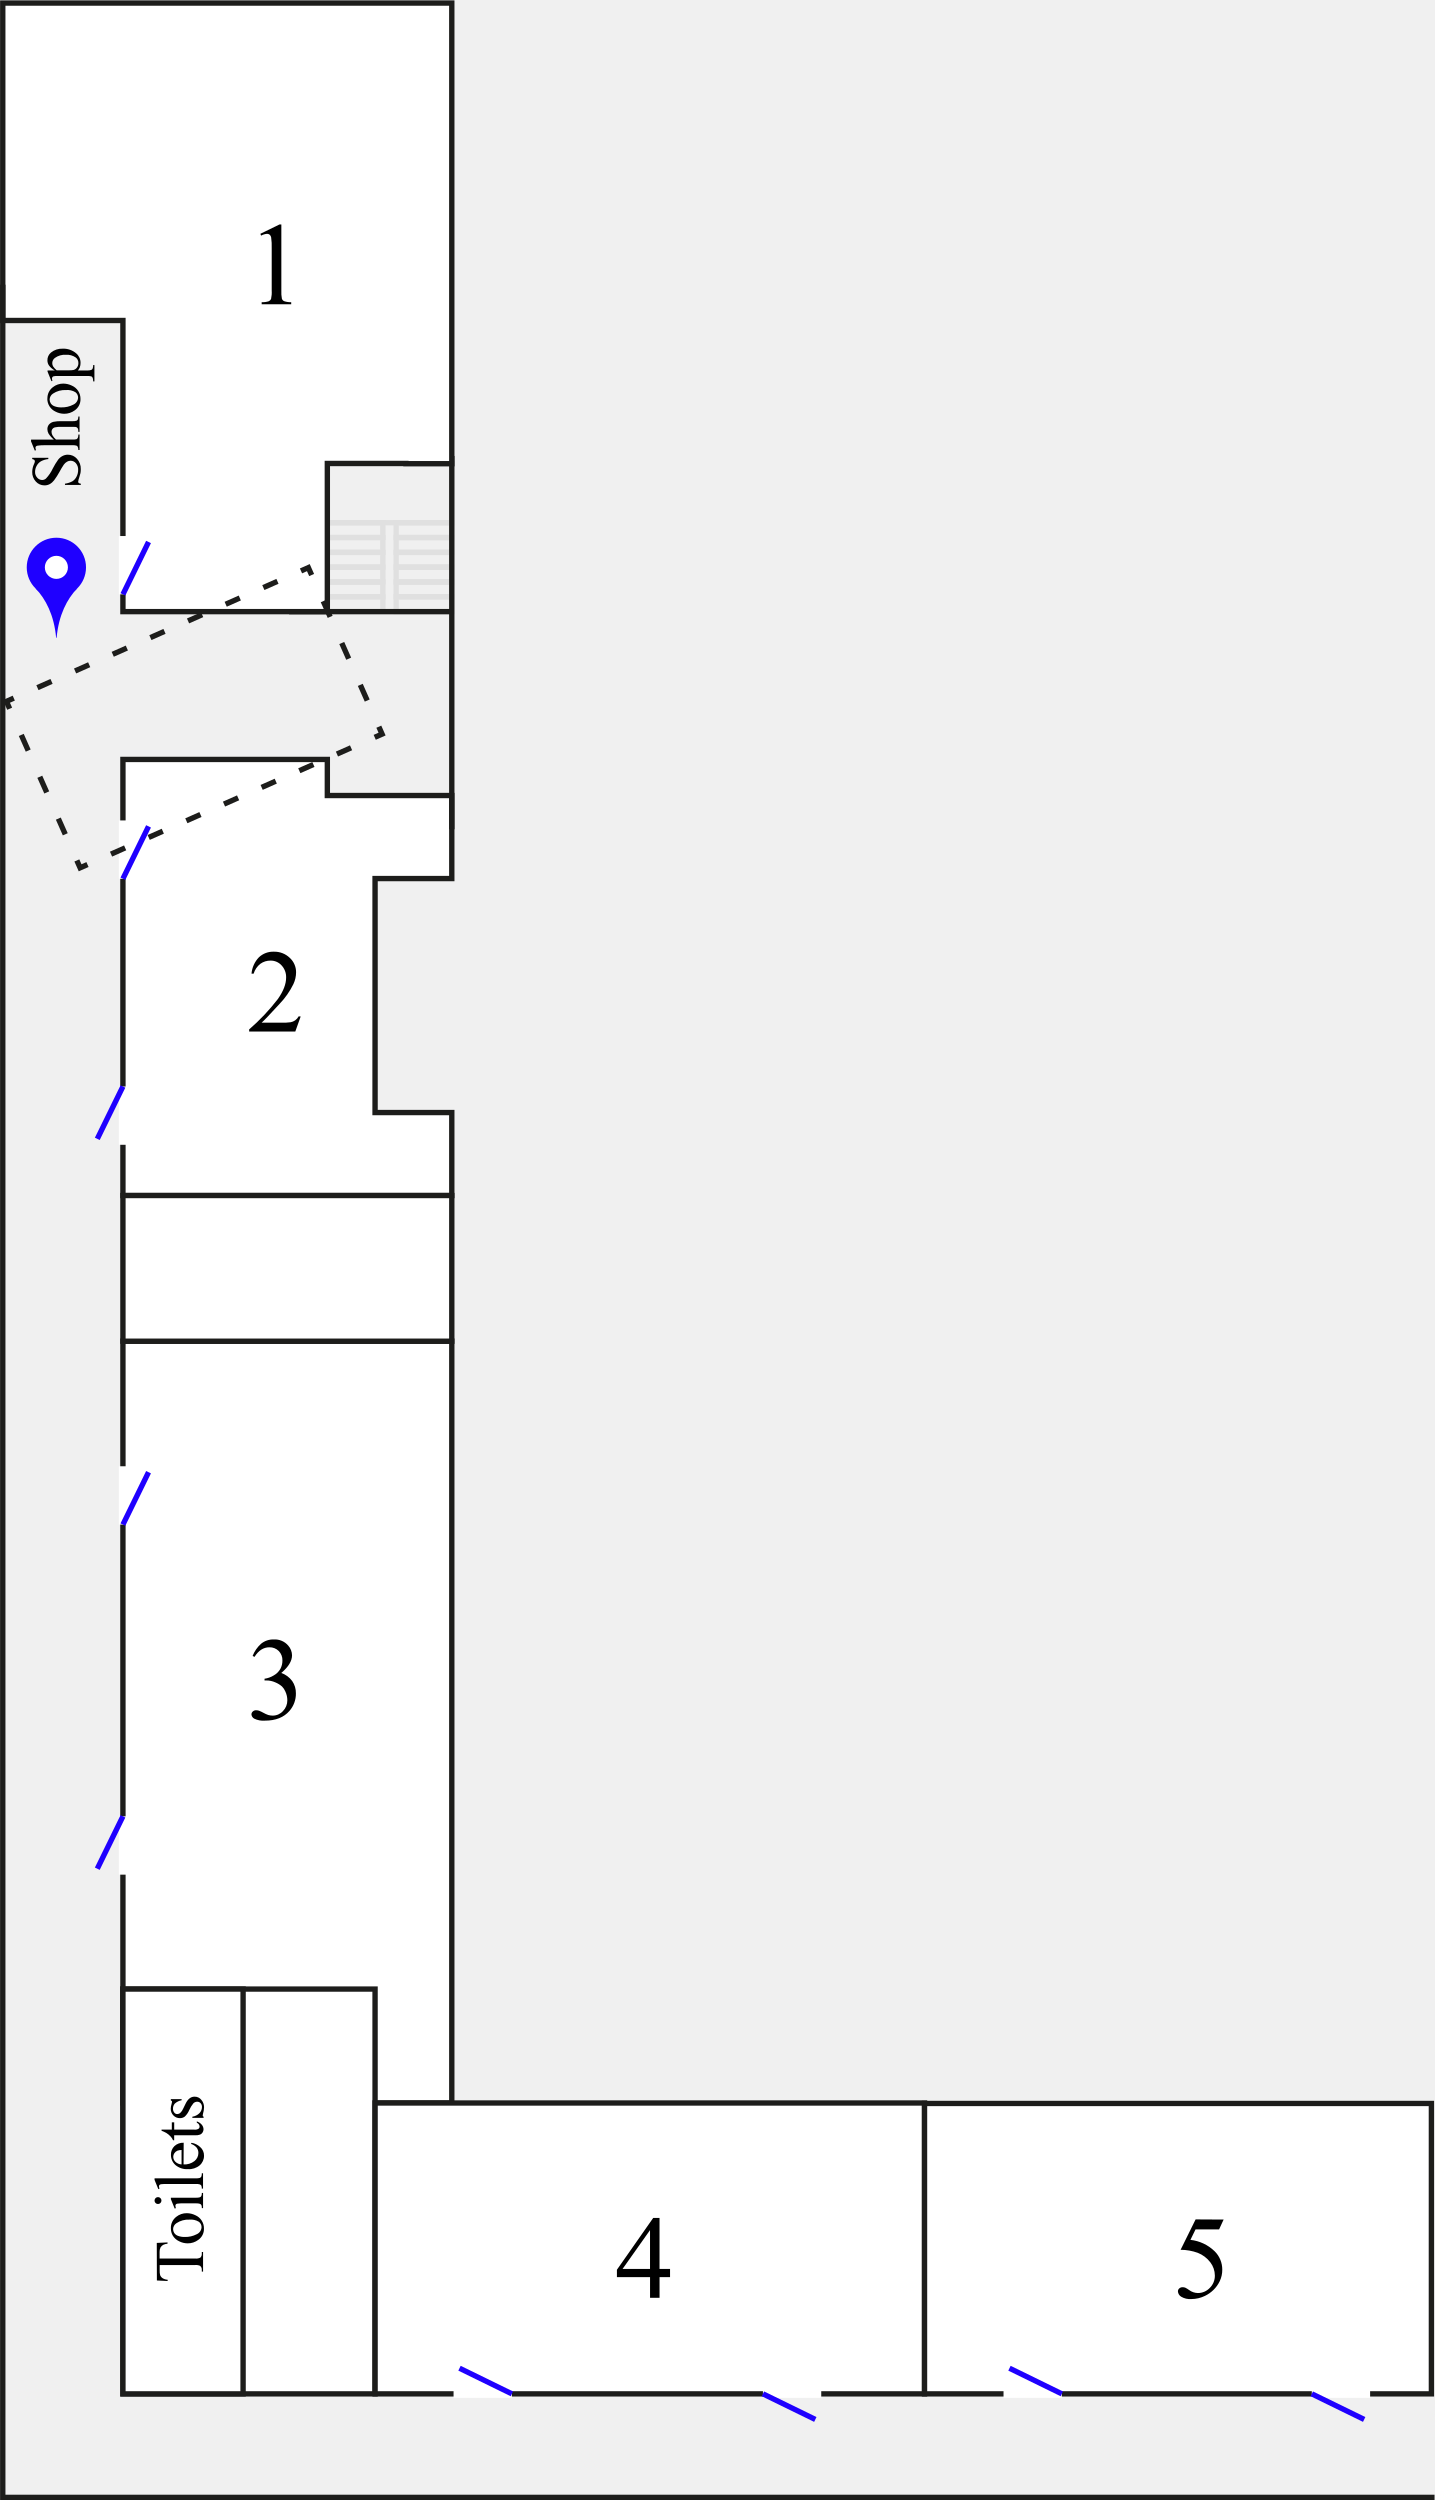
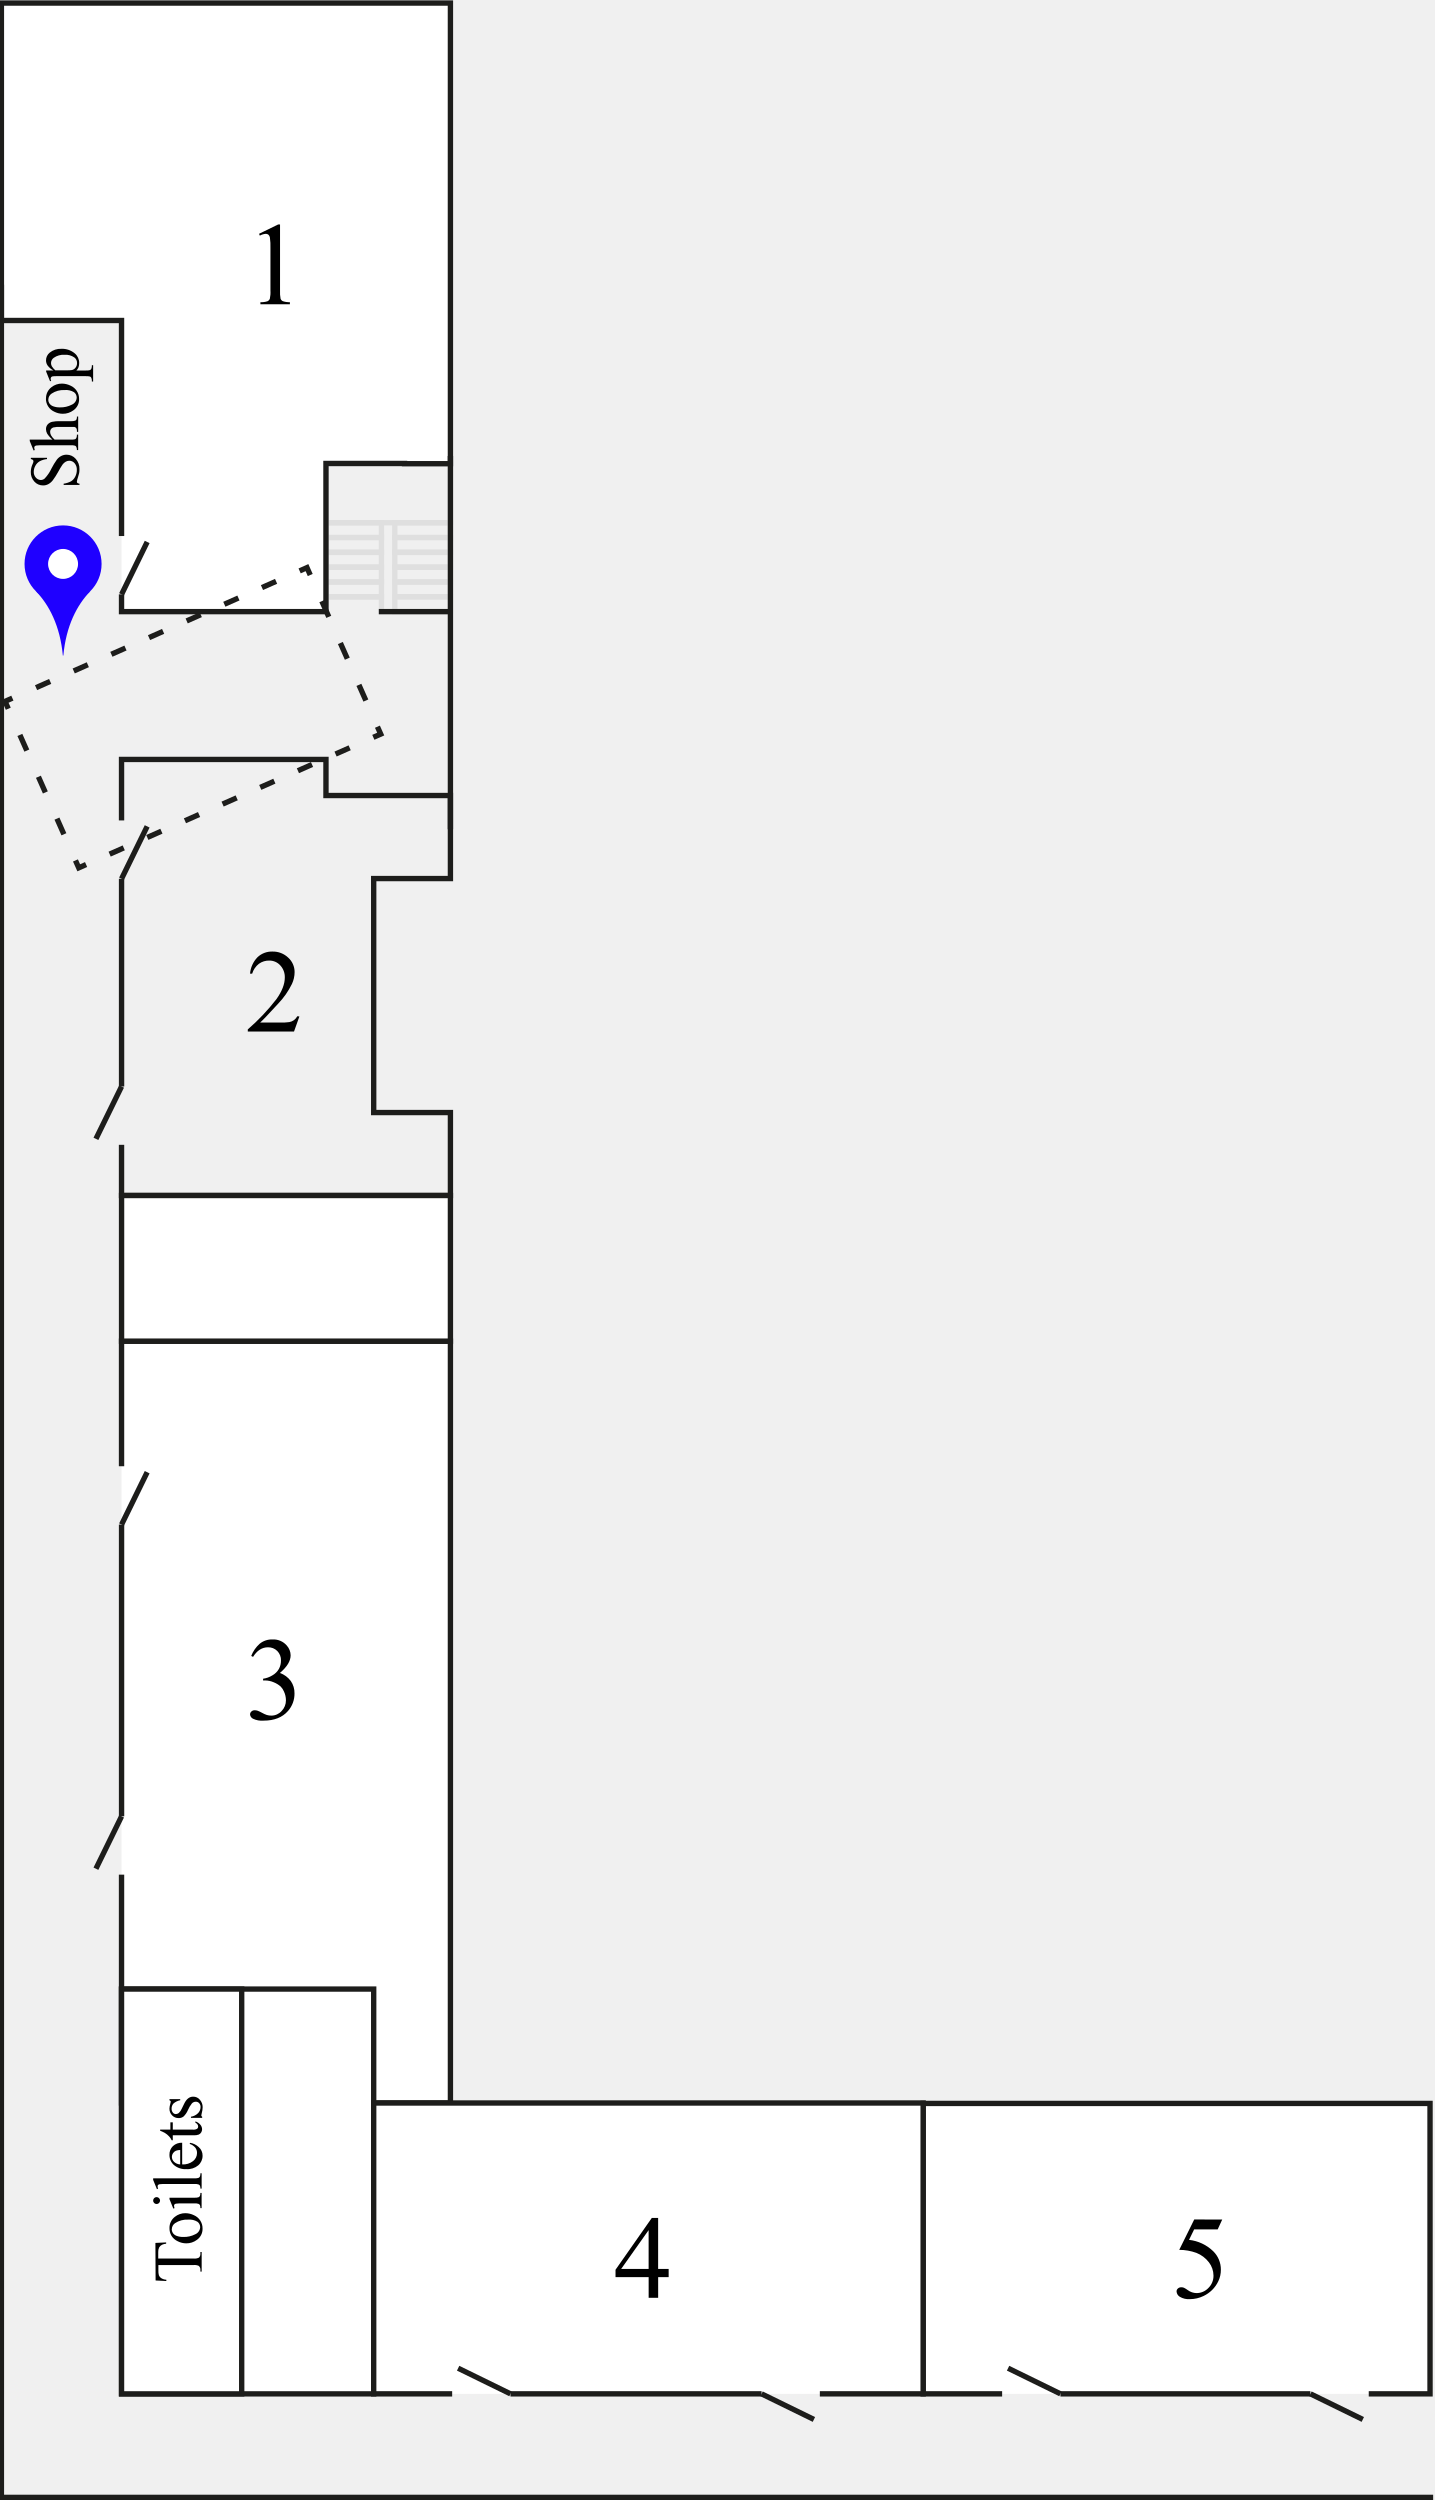
<svg xmlns="http://www.w3.org/2000/svg" id="Layer_3" data-name="Layer 3" viewBox="0 0 534.36 931.24">
  <defs>
-     <style>.cls-1,.cls-3,.cls-4,.cls-5,.cls-6,.cls-7{fill:none;}.cls-1{stroke:#e0e0e0;}.cls-1,.cls-2,.cls-3,.cls-4,.cls-5,.cls-6,.cls-7{stroke-miterlimit:10;}.cls-1,.cls-2,.cls-3,.cls-5,.cls-6,.cls-7{stroke-width:2px;}.cls-2,.cls-9{fill:#fff;}.cls-2,.cls-3,.cls-6,.cls-7{stroke:#1d1d1b;}.cls-4{stroke:#fff;stroke-width:3px;}.cls-5{stroke:#1f00ff;}.cls-6{stroke-dasharray:5.75 9.59;}.cls-7{stroke-dasharray:6.39 10.66;}.cls-8{fill:#1f00ff;}</style>
+     <style>.cls-1,.cls-8{fill:#fff;}.cls-1,.cls-3,.cls-4,.cls-5,.cls-6{stroke:#1d1d1b;}.cls-1,.cls-2,.cls-3,.cls-4,.cls-5,.cls-6{stroke-miterlimit:10;stroke-width:2px;}.cls-2,.cls-3,.cls-5,.cls-6{fill:none;}.cls-2{stroke:#dfdfdf;}.cls-4{fill:#dfdfdf;}.cls-5{stroke-dasharray:5.75 9.59;}.cls-6{stroke-dasharray:6.39 10.66;}.cls-7{fill:#1f00ff;}</style>
  </defs>
-   <rect class="cls-1" x="155.17" y="214.71" width="5.52" height="20.72" transform="translate(-67.14 383) rotate(-90)" />
-   <polyline class="cls-1" points="142.61 227.83 142.61 222.31 121.89 222.31 121.89 227.83" />
-   <rect class="cls-2" x="-34.85" y="580.22" width="283.78" height="122.5" transform="translate(-534.43 748.51) rotate(-90)" />
-   <rect class="cls-2" x="17.36" y="769.35" width="150.78" height="93.92" transform="translate(-723.56 909.06) rotate(-90)" />
-   <rect class="cls-2" x="-7.22" y="793.93" width="150.78" height="44.76" transform="translate(-748.14 884.48) rotate(-90)" />
-   <line class="cls-2" x1="107.68" y1="227.83" x2="168.29" y2="227.83" />
-   <rect class="cls-2" x="187.88" y="735.2" width="108.34" height="204.67" transform="translate(-595.48 1079.58) rotate(-90)" />
-   <rect class="cls-2" x="384.7" y="743.21" width="108.17" height="188.81" transform="translate(-398.83 1276.4) rotate(-90)" />
-   <polygon class="cls-2" points="45.79 445.33 46.32 445.33 116.54 445.33 121.79 445.33 142.17 445.33 168.29 445.33 168.29 444.56 168.29 414.42 139.71 414.42 139.71 327.26 168.29 327.26 168.29 296.73 168.29 296.71 168.29 296.33 142.17 296.33 121.93 296.33 121.93 282.89 121.79 282.89 45.79 282.89 45.79 445.33" />
-   <rect class="cls-1" x="155.17" y="209.19" width="5.52" height="20.72" transform="translate(-61.62 377.48) rotate(-90)" />
-   <rect class="cls-1" x="155.17" y="203.67" width="5.52" height="20.72" transform="translate(-56.1 371.96) rotate(-90)" />
-   <rect class="cls-1" x="155.17" y="198.15" width="5.52" height="20.72" transform="translate(-50.58 366.44) rotate(-90)" />
-   <rect class="cls-1" x="155.17" y="192.63" width="5.52" height="20.72" transform="translate(-45.06 360.92) rotate(-90)" />
-   <rect class="cls-1" x="155.17" y="187.11" width="5.52" height="20.72" transform="translate(-39.54 355.41) rotate(-90)" />
-   <rect class="cls-1" x="129.49" y="209.19" width="5.52" height="20.72" transform="translate(-87.3 351.8) rotate(-90)" />
-   <rect class="cls-1" x="129.49" y="203.67" width="5.52" height="20.72" transform="translate(-81.78 346.28) rotate(-90)" />
-   <rect class="cls-1" x="129.49" y="198.15" width="5.52" height="20.72" transform="translate(-76.26 340.76) rotate(-90)" />
-   <rect class="cls-1" x="129.49" y="192.63" width="5.52" height="20.72" transform="translate(-70.74 335.24) rotate(-90)" />
-   <rect class="cls-1" x="129.49" y="187.11" width="5.52" height="20.72" transform="translate(-65.22 329.72) rotate(-90)" />
-   <rect class="cls-2" x="79.91" y="411.21" width="54.26" height="122.5" transform="translate(-365.42 579.5) rotate(-90)" />
-   <rect class="cls-1" x="134.1" y="160.52" width="21.98" height="46.4" transform="translate(-38.63 328.81) rotate(-90)" />
-   <path d="M58.4,835.48l4-.19v.48a4.86,4.86,0,0,0-1.52.38,2.55,2.55,0,0,0-1.08,1,3.65,3.65,0,0,0-.35,1.72v2.42H72.64a3.52,3.52,0,0,0,2-.34,1.91,1.91,0,0,0,.53-1.49v-.6h.47v7.3h-.47v-.61a1.75,1.75,0,0,0-.66-1.55,3.85,3.85,0,0,0-1.85-.28H59.48v2.07a5.78,5.78,0,0,0,.18,1.71,2.35,2.35,0,0,0,.93,1.13,3.75,3.75,0,0,0,1.85.56v.48l-4-.2Z" />
-   <path d="M63.65,830a5.15,5.15,0,0,1,2-4.24,6.16,6.16,0,0,1,3.94-1.36,7.42,7.42,0,0,1,3.16.75,5.32,5.32,0,0,1,3.22,5,4.93,4.93,0,0,1-2.09,4.18,6.48,6.48,0,0,1-4,1.31,7,7,0,0,1-3.18-.79,5.41,5.41,0,0,1-2.34-2.09A5.36,5.36,0,0,1,63.65,830Zm.83.39a2.65,2.65,0,0,0,.4,1.35,2.81,2.81,0,0,0,1.4,1.1,6.75,6.75,0,0,0,2.58.42,9,9,0,0,0,4.38-1,3,3,0,0,0,1.84-2.66,2.48,2.48,0,0,0-1-2,5.77,5.77,0,0,0-3.49-.8,8,8,0,0,0-4.87,1.33A2.75,2.75,0,0,0,64.47,830.35Z" />
-   <path d="M57.57,819.69a1.28,1.28,0,0,1,1.28-1.28,1.26,1.26,0,0,1,.91.38,1.22,1.22,0,0,1,.38.91,1.29,1.29,0,1,1-2.58,0Zm6.08-1.05H73a4.29,4.29,0,0,0,1.45-.16A1.11,1.11,0,0,0,75,818a2.5,2.5,0,0,0,.18-1.14h.46v5.65h-.46a2.62,2.62,0,0,0-.17-1.14,1.12,1.12,0,0,0-.55-.46,4.08,4.08,0,0,0-1.46-.17H68.51a15.86,15.86,0,0,0-2.45.11,1,1,0,0,0-.56.28.79.79,0,0,0-.16.52,2.54,2.54,0,0,0,.19.86l-.46.18-1.42-3.5Z" />
-   <path d="M57.57,811.42H73a4.19,4.19,0,0,0,1.45-.16,1.13,1.13,0,0,0,.54-.49,2.82,2.82,0,0,0,.18-1.23h.46v5.7h-.46a2.46,2.46,0,0,0-.17-1.09,1.1,1.1,0,0,0-.55-.46,4.24,4.24,0,0,0-1.46-.17H62.43a18.23,18.23,0,0,0-2.42.09,1.06,1.06,0,0,0-.62.29.76.76,0,0,0-.17.5,2.39,2.39,0,0,0,.2.84l-.44.22L57.57,812Z" />
-   <path d="M68.37,806.24A6,6,0,0,0,72.43,805a3.83,3.83,0,0,0,1.47-3,3.23,3.23,0,0,0-.63-2,4.64,4.64,0,0,0-2.15-1.42l.25-.39a6.05,6.05,0,0,1,3.17,1.55A4.14,4.14,0,0,1,76,803a4.69,4.69,0,0,1-1.63,3.59A6.25,6.25,0,0,1,70,808a6.63,6.63,0,0,1-4.65-1.53,5,5,0,0,1-1.67-3.84,4.29,4.29,0,0,1,1.29-3.21,4.72,4.72,0,0,1,3.45-1.26Zm-.74,0v-5.38a5,5,0,0,0-1.57.27,2.52,2.52,0,0,0-1.12.95,2.38,2.38,0,0,0-.41,1.31,2.62,2.62,0,0,0,.82,1.89A3.55,3.55,0,0,0,67.63,806.24Z" />
-   <path d="M60.17,793.28H64v-2.72h.89v2.72h7.54a2.52,2.52,0,0,0,1.52-.32,1,1,0,0,0,.39-.83,1.46,1.46,0,0,0-.26-.81,1.67,1.67,0,0,0-.77-.61v-.5a4,4,0,0,1,1.87,1.26,2.71,2.71,0,0,1,.63,1.68,2.25,2.25,0,0,1-.32,1.14,2,2,0,0,1-.93.83,4.87,4.87,0,0,1-1.86.27H64.88v1.84h-.42a4.8,4.8,0,0,0-.95-1.43,7.5,7.5,0,0,0-1.58-1.3,14.15,14.15,0,0,0-1.76-.81Z" />
-   <path d="M63.65,781.92h4v.42a5.15,5.15,0,0,0-2.54,1.24,2.79,2.79,0,0,0-.67,1.92,2.13,2.13,0,0,0,.47,1.43,1.36,1.36,0,0,0,1,.55,1.89,1.89,0,0,0,1.22-.41,4.51,4.51,0,0,0,1.1-1.6l.9-1.85Q70.39,781,72.45,781a3.13,3.13,0,0,1,2.56,1.2,4.16,4.16,0,0,1,1,2.68,9.24,9.24,0,0,1-.38,2.44,2.5,2.5,0,0,0-.13.69.51.51,0,0,0,.33.46v.42H71.65v-.42a4.72,4.72,0,0,0,2.68-1.36,3.28,3.28,0,0,0,.9-2.25,2,2,0,0,0-.51-1.43,1.64,1.64,0,0,0-1.24-.55,2,2,0,0,0-1.47.62A10.74,10.74,0,0,0,70.49,786a7.27,7.27,0,0,1-1.65,2.41A2.86,2.86,0,0,1,67,789a3.22,3.22,0,0,1-2.4-1,3.48,3.48,0,0,1-1-2.54,6,6,0,0,1,.29-1.66,3.93,3.93,0,0,0,.19-.86.5.5,0,0,0-.09-.32,1.21,1.21,0,0,0-.39-.27Z" />
-   <path d="M12,170.53h6V171a7.43,7.43,0,0,0-2.73.82,4.26,4.26,0,0,0-1.61,1.68,4.65,4.65,0,0,0-.6,2.26,3.07,3.07,0,0,0,.81,2.18,2.46,2.46,0,0,0,1.83.86,2.17,2.17,0,0,0,1.43-.55,14.05,14.05,0,0,0,2.54-3.75,25.87,25.87,0,0,1,2-3.29,4.85,4.85,0,0,1,1.63-1.36,4.31,4.31,0,0,1,2-.48,4.46,4.46,0,0,1,3.37,1.52,5.49,5.49,0,0,1,1.42,3.9,8.27,8.27,0,0,1-.11,1.41,14.61,14.61,0,0,1-.46,1.63,7.29,7.29,0,0,0-.4,1.57.66.66,0,0,0,.19.5,1.51,1.51,0,0,0,.79.27v.47h-5.9v-.47a8.34,8.34,0,0,0,2.77-.89,4.26,4.26,0,0,0,1.53-1.71,5.3,5.3,0,0,0,.61-2.52,3.58,3.58,0,0,0-.84-2.51,2.59,2.59,0,0,0-2-.92,2.69,2.69,0,0,0-1.28.35,3.82,3.82,0,0,0-1.21,1.09,31.08,31.08,0,0,0-1.62,2.7,26.23,26.23,0,0,1-2,3.14,5.32,5.32,0,0,1-1.62,1.42,4,4,0,0,1-2,.48,4.24,4.24,0,0,1-3.19-1.42A5.07,5.07,0,0,1,12,175.78a7.25,7.25,0,0,1,.67-2.91,3,3,0,0,0,.32-1,.76.76,0,0,0-.2-.54A1.58,1.58,0,0,0,12,171Z" />
-   <path d="M11.58,163.76h8.51a9.78,9.78,0,0,1-2-2.23,3.49,3.49,0,0,1-.44-1.65,2.71,2.71,0,0,1,.55-1.7,3.22,3.22,0,0,1,1.71-1.05,12.11,12.11,0,0,1,3-.24H27a4.31,4.31,0,0,0,1.51-.18,1,1,0,0,0,.48-.43,2.43,2.43,0,0,0,.18-1.12h.46v5.71h-.46v-.27a1.9,1.9,0,0,0-.25-1.13,1.31,1.31,0,0,0-.73-.44A10.08,10.08,0,0,0,27,159H22.89a9.9,9.9,0,0,0-2.5.2,1.69,1.69,0,0,0-.9.63,1.79,1.79,0,0,0-.3,1,2.93,2.93,0,0,0,.33,1.29,6.16,6.16,0,0,0,1.33,1.61H27a4.75,4.75,0,0,0,1.49-.13,1.08,1.08,0,0,0,.49-.49,2.82,2.82,0,0,0,.2-1.25h.46v5.76h-.46a2.58,2.58,0,0,0-.24-1.22.91.91,0,0,0-.48-.41,4.39,4.39,0,0,0-1.45-.15H16.48A17.75,17.75,0,0,0,14,166a1.09,1.09,0,0,0-.62.29.79.79,0,0,0-.17.53,3.08,3.08,0,0,0,.2.86l-.44.18-1.42-3.48Z" />
-   <path d="M17.66,148.49a5.15,5.15,0,0,1,2-4.24,6.16,6.16,0,0,1,3.94-1.36,7.42,7.42,0,0,1,3.16.75,5.32,5.32,0,0,1,3.22,5,4.93,4.93,0,0,1-2.09,4.18,6.49,6.49,0,0,1-4,1.31,7,7,0,0,1-3.18-.79,5.29,5.29,0,0,1-3.09-4.83Zm.83.39a2.65,2.65,0,0,0,.4,1.35,2.81,2.81,0,0,0,1.4,1.1,6.75,6.75,0,0,0,2.58.42,9,9,0,0,0,4.38-1,3,3,0,0,0,1.84-2.66,2.48,2.48,0,0,0-1-2,5.77,5.77,0,0,0-3.49-.8,8,8,0,0,0-4.87,1.33A2.75,2.75,0,0,0,18.48,148.88Z" />
-   <path d="M19.16,142l-1.45-3.58V138h2.72a6.6,6.6,0,0,1-2.15-1.81,3.35,3.35,0,0,1-.62-1.91A3.68,3.68,0,0,1,19,131.31a6.48,6.48,0,0,1,4.37-1.43,7.27,7.27,0,0,1,5,1.73A4.57,4.57,0,0,1,30,135.18a4.48,4.48,0,0,1-.27,1.63A3.8,3.8,0,0,1,29,138H32.5A4.7,4.7,0,0,0,34,137.8a1.08,1.08,0,0,0,.51-.51,3.12,3.12,0,0,0,.19-1.31h.47v6.09h-.47v-.32a2.32,2.32,0,0,0-.27-1.19.92.92,0,0,0-.45-.37,5.45,5.45,0,0,0-1.58-.13h-11a6,6,0,0,0-1.43.1.86.86,0,0,0-.46.32,1,1,0,0,0-.15.6,2.28,2.28,0,0,0,.18.77Zm2-4.06h4.34a9.31,9.31,0,0,0,1.85-.11,2.37,2.37,0,0,0,1.29-.87,2.69,2.69,0,0,0,.56-1.75,2.5,2.5,0,0,0-1-2.06,5.73,5.73,0,0,0-3.64-1,6.35,6.35,0,0,0-4.1,1.17,2.43,2.43,0,0,0-1,1.93,2.63,2.63,0,0,0,.3,1.21A7.07,7.07,0,0,0,21.18,138Z" />
-   <line class="cls-3" x1="168.29" y1="169.84" x2="168.29" y2="308.9" />
-   <polygon class="cls-2" points="1.03 119.38 45.79 119.38 45.79 227.83 46.29 227.83 55.85 227.83 121.93 227.83 121.93 172.64 151.2 172.64 151.2 172.73 168.29 172.73 168.29 1.14 167.73 1.14 151.2 1.14 1.03 1.14 1.03 119.38" />
-   <line class="cls-4" x1="45.79" y1="221.39" x2="45.79" y2="199.67" />
-   <line class="cls-5" x1="45.79" y1="221.39" x2="55.33" y2="201.88" />
-   <line class="cls-4" x1="45.79" y1="327.33" x2="45.79" y2="305.61" />
-   <line class="cls-5" x1="45.79" y1="327.33" x2="55.33" y2="307.82" />
-   <line class="cls-4" x1="45.79" y1="404.72" x2="45.79" y2="426.43" />
-   <line class="cls-5" x1="45.79" y1="404.72" x2="36.24" y2="424.22" />
-   <line class="cls-4" x1="45.79" y1="676.58" x2="45.79" y2="698.3" />
-   <line class="cls-5" x1="45.79" y1="676.58" x2="36.24" y2="696.09" />
-   <line class="cls-4" x1="190.67" y1="891.7" x2="168.95" y2="891.7" />
-   <line class="cls-5" x1="190.67" y1="891.7" x2="171.16" y2="882.15" />
-   <line class="cls-4" x1="284.19" y1="891.7" x2="305.91" y2="891.7" />
-   <line class="cls-5" x1="284.19" y1="891.7" x2="303.7" y2="901.24" />
-   <line class="cls-4" x1="488.64" y1="891.7" x2="510.36" y2="891.7" />
-   <line class="cls-5" x1="488.64" y1="891.7" x2="508.15" y2="901.24" />
-   <line class="cls-4" x1="395.52" y1="891.7" x2="373.81" y2="891.7" />
-   <line class="cls-5" x1="395.52" y1="891.7" x2="376.02" y2="882.15" />
-   <line class="cls-4" x1="45.79" y1="567.89" x2="45.79" y2="546.18" />
-   <line class="cls-5" x1="45.79" y1="567.89" x2="55.33" y2="548.39" />
-   <polyline class="cls-3" points="116.08 214.19 114.86 211.44 112.12 212.66" />
-   <line class="cls-6" x1="103.35" y1="216.54" x2="9.51" y2="258.11" />
-   <polyline class="cls-3" points="5.13 260.05 2.39 261.26 3.6 264" />
-   <line class="cls-7" x1="7.92" y1="273.75" x2="26.47" y2="315.64" />
-   <polyline class="cls-3" points="28.63 320.51 29.84 323.25 32.59 322.04" />
-   <line class="cls-6" x1="41.36" y1="318.16" x2="135.19" y2="276.59" />
-   <polyline class="cls-3" points="139.58 274.65 142.32 273.44 141.11 270.69" />
-   <line class="cls-7" x1="136.79" y1="260.95" x2="118.24" y2="219.06" />
-   <polyline class="cls-3" points="1.03 106.04 1.03 930.27 534.36 930.27" />
-   <circle class="cls-8" cx="21" cy="211.34" r="11.04" />
-   <circle class="cls-9" cx="21" cy="211.34" r="4.3" />
-   <path class="cls-8" d="M21.09,237.58c.75-8.45,3.91-14.51,7.66-18.38H13.25c3.75,3.87,6.91,9.94,7.66,18.38Z" />
-   <path d="M97,87.08l7.09-3.46h.71v24.6a13,13,0,0,0,.2,3.05,1.59,1.59,0,0,0,.85.92,7.21,7.21,0,0,0,2.62.37v.79h-11v-.79a7.38,7.38,0,0,0,2.66-.35,1.76,1.76,0,0,0,.84-.84,11.39,11.39,0,0,0,.24-3.15V92.5a23.2,23.2,0,0,0-.21-4.08,1.73,1.73,0,0,0-.55-1,1.47,1.47,0,0,0-1-.32,5.73,5.73,0,0,0-2.21.67Z" />
-   <path d="M112,378.63l-2,5.61H92.81v-.79a77.62,77.62,0,0,0,10.68-11.3q3.09-4.38,3.09-8a6.34,6.34,0,0,0-1.7-4.55,5.41,5.41,0,0,0-4.06-1.78A6.34,6.34,0,0,0,97,359a7.29,7.29,0,0,0-2.52,3.68h-.79a10,10,0,0,1,2.76-6.1A7.72,7.72,0,0,1,102,354.5a8.21,8.21,0,0,1,5.92,2.28,7.21,7.21,0,0,1,2.37,5.37,10.4,10.4,0,0,1-1,4.43,29.21,29.21,0,0,1-5.16,7.37q-5.35,5.84-6.68,7H105a20.82,20.82,0,0,0,3.25-.17,4.25,4.25,0,0,0,1.69-.7,4.58,4.58,0,0,0,1.31-1.49Z" />
-   <path d="M94.1,616.83a11.83,11.83,0,0,1,3.15-4.54,7.11,7.11,0,0,1,4.74-1.6,6.55,6.55,0,0,1,5.37,2.28,5.57,5.57,0,0,1,1.42,3.63q0,3.18-4,6.57a8.66,8.66,0,0,1,4.06,3,7.79,7.79,0,0,1,1.38,4.6,9.67,9.67,0,0,1-2.41,6.55q-3.14,3.61-9.09,3.61a7.65,7.65,0,0,1-4-.73,2,2,0,0,1-1.06-1.57,1.46,1.46,0,0,1,.5-1.1,1.71,1.71,0,0,1,1.21-.47,3.73,3.73,0,0,1,1.1.17,13,13,0,0,1,1.65.78,10.48,10.48,0,0,0,1.78.81,5.9,5.9,0,0,0,1.7.24,5.11,5.11,0,0,0,3.81-1.7,5.62,5.62,0,0,0,1.62-4,7.75,7.75,0,0,0-.75-3.31,5.9,5.9,0,0,0-1.22-1.83,8.93,8.93,0,0,0-2.54-1.56,8.2,8.2,0,0,0-3.29-.7h-.69v-.64a8.86,8.86,0,0,0,3.41-1.22,6.47,6.47,0,0,0,2.48-2.43,6.4,6.4,0,0,0,.77-3.12,4.8,4.8,0,0,0-1.39-3.58,4.72,4.72,0,0,0-3.45-1.36q-3.33,0-5.56,3.57Z" />
-   <path d="M249.59,845.17v3.05h-3.91v7.69h-3.54v-7.69H229.8v-2.75l13.51-19.29h2.36v19Zm-7.46,0V830.71L231.9,845.17Z" />
-   <path d="M455.79,826.78l-1.68,3.65h-8.77l-1.91,3.91a15.35,15.35,0,0,1,9,4.23,9.51,9.51,0,0,1,2.86,6.88,9.74,9.74,0,0,1-.93,4.25A11.48,11.48,0,0,1,452,853a12,12,0,0,1-3.16,2.21,11.63,11.63,0,0,1-5.07,1.18,6.44,6.44,0,0,1-3.81-.89,2.49,2.49,0,0,1-1.19-2,1.42,1.42,0,0,1,.49-1.06,1.75,1.75,0,0,1,1.25-.46,2.57,2.57,0,0,1,1,.17,9.08,9.08,0,0,1,1.43.88,5.68,5.68,0,0,0,3.27,1.12,6.06,6.06,0,0,0,4.42-1.9,6.3,6.3,0,0,0,1.9-4.63,8.12,8.12,0,0,0-1.7-4.93,10.9,10.9,0,0,0-4.68-3.53,19,19,0,0,0-6.38-1.12l5.59-11.32Z" />
+   <polyline class="cls-1" points="373.29 891.7 343.87 891.7 343.87 783.52 532.68 783.52 532.68 891.7 509.85 891.7" />
+   <rect class="cls-2" x="154.66" y="214.71" width="5.52" height="20.72" transform="translate(-67.65 382.49) rotate(-90)" />
+   <polyline class="cls-2" points="142.09 227.83 142.09 222.31 121.38 222.31 121.38 227.83" />
+   <polyline class="cls-1" points="45.27 698.3 45.27 699.29 45.27 783.36 167.78 783.36 167.78 499.58 45.27 499.58 45.27 546.17" />
+   <line class="cls-1" x1="45.28" y1="567.89" x2="45.28" y2="676.58" />
+   <rect class="cls-1" x="16.85" y="769.35" width="150.78" height="93.92" transform="translate(-724.07 908.55) rotate(-90)" />
+   <rect class="cls-1" x="-7.73" y="793.93" width="150.78" height="44.76" transform="translate(-748.66 883.97) rotate(-90)" />
+   <line class="cls-1" x1="141.1" y1="227.83" x2="167.78" y2="227.83" />
+   <polyline class="cls-1" points="168.43 891.7 139.2 891.7 139.2 783.36 343.87 783.36 343.87 891.7 305.39 891.7" />
+   <line class="cls-1" x1="488.12" y1="891.7" x2="395.01" y2="891.7" />
+   <polyline class="cls-3" points="45.27 426.44 45.27 445.33 45.81 445.33 116.03 445.33 121.27 445.33 141.65 445.33 167.78 445.33 167.78 444.56 167.78 414.42 139.2 414.42 139.2 327.26 167.78 327.26 167.78 296.73 167.78 296.71 167.78 296.33 141.65 296.33 121.42 296.33 121.42 282.89 121.27 282.89 45.27 282.89 45.27 305.61" />
+   <line class="cls-4" x1="45.28" y1="327.33" x2="45.28" y2="404.72" />
+   <rect class="cls-2" x="154.66" y="209.19" width="5.52" height="20.72" transform="translate(-62.13 376.97) rotate(-90)" />
+   <rect class="cls-2" x="154.66" y="203.67" width="5.52" height="20.72" transform="translate(-56.61 371.45) rotate(-90)" />
+   <rect class="cls-2" x="154.66" y="198.15" width="5.52" height="20.72" transform="translate(-51.1 365.93) rotate(-90)" />
+   <rect class="cls-2" x="154.66" y="192.63" width="5.52" height="20.72" transform="translate(-45.58 360.41) rotate(-90)" />
+   <rect class="cls-2" x="154.66" y="187.11" width="5.52" height="20.72" transform="translate(-40.06 354.89) rotate(-90)" />
+   <rect class="cls-2" x="128.98" y="209.19" width="5.52" height="20.72" transform="translate(-87.82 351.29) rotate(-90)" />
+   <rect class="cls-2" x="128.98" y="203.67" width="5.52" height="20.72" transform="translate(-82.3 345.77) rotate(-90)" />
+   <rect class="cls-2" x="128.98" y="198.15" width="5.52" height="20.72" transform="translate(-76.78 340.25) rotate(-90)" />
+   <rect class="cls-2" x="128.98" y="192.63" width="5.52" height="20.72" transform="translate(-71.26 334.73) rotate(-90)" />
+   <rect class="cls-2" x="128.98" y="187.11" width="5.52" height="20.72" transform="translate(-65.74 329.21) rotate(-90)" />
+   <rect class="cls-1" x="79.4" y="411.21" width="54.26" height="122.5" transform="translate(-365.93 578.98) rotate(-90)" />
+   <rect class="cls-2" x="133.58" y="160.52" width="21.98" height="46.4" transform="translate(-39.15 328.3) rotate(-90)" />
+   <path d="M57.89,835.48l4-.19v.48a4.86,4.86,0,0,0-1.52.38,2.55,2.55,0,0,0-1.08,1,3.65,3.65,0,0,0-.35,1.72v2.42H72.12a3.52,3.52,0,0,0,2-.34,1.91,1.91,0,0,0,.53-1.49v-.6h.47v7.3h-.47v-.61a1.75,1.75,0,0,0-.66-1.55,3.85,3.85,0,0,0-1.85-.28H59v2.07a5.78,5.78,0,0,0,.18,1.71,2.35,2.35,0,0,0,.93,1.13,3.75,3.75,0,0,0,1.85.56v.48l-4-.2Z" />
+   <path d="M63.13,830a5.15,5.15,0,0,1,2-4.24,6.16,6.16,0,0,1,3.94-1.36,7.42,7.42,0,0,1,3.16.75,5.32,5.32,0,0,1,3.22,5,4.93,4.93,0,0,1-2.09,4.18,6.48,6.48,0,0,1-4,1.31,7,7,0,0,1-3.18-.79,5.41,5.41,0,0,1-2.34-2.09A5.36,5.36,0,0,1,63.13,830Zm.83.39a2.65,2.65,0,0,0,.4,1.35,2.81,2.81,0,0,0,1.4,1.1,6.75,6.75,0,0,0,2.58.42,9,9,0,0,0,4.38-1,3,3,0,0,0,1.84-2.66,2.48,2.48,0,0,0-1-2,5.77,5.77,0,0,0-3.49-.8,8,8,0,0,0-4.87,1.33A2.75,2.75,0,0,0,64,830.35Z" />
+   <path d="M57.05,819.69a1.28,1.28,0,0,1,1.28-1.28,1.26,1.26,0,0,1,.91.38,1.22,1.22,0,0,1,.38.91,1.29,1.29,0,1,1-2.58,0Zm6.08-1.05h9.34a4.29,4.29,0,0,0,1.45-.16,1.11,1.11,0,0,0,.54-.47,2.5,2.5,0,0,0,.18-1.14h.46v5.65h-.46a2.62,2.62,0,0,0-.17-1.14,1.12,1.12,0,0,0-.55-.46,4.08,4.08,0,0,0-1.46-.17H68a15.86,15.86,0,0,0-2.45.11,1,1,0,0,0-.56.28.79.79,0,0,0-.16.52,2.54,2.54,0,0,0,.19.86l-.46.18-1.42-3.5Z" />
+   <path d="M57.05,811.42H72.48a4.19,4.19,0,0,0,1.45-.16,1.13,1.13,0,0,0,.54-.49,2.82,2.82,0,0,0,.18-1.23h.46v5.7h-.46a2.46,2.46,0,0,0-.17-1.09,1.1,1.1,0,0,0-.55-.46,4.24,4.24,0,0,0-1.46-.17H61.91a18.23,18.23,0,0,0-2.42.09,1.06,1.06,0,0,0-.62.29.76.76,0,0,0-.17.5,2.39,2.39,0,0,0,.2.84l-.44.22L57.05,812Z" />
+   <path d="M67.86,806.24A6,6,0,0,0,71.92,805a3.83,3.83,0,0,0,1.47-3,3.23,3.23,0,0,0-.63-2,4.64,4.64,0,0,0-2.15-1.42l.25-.39A6.05,6.05,0,0,1,74,799.76,4.14,4.14,0,0,1,75.46,803a4.69,4.69,0,0,1-1.63,3.59A6.25,6.25,0,0,1,69.44,808a6.63,6.63,0,0,1-4.65-1.53,5,5,0,0,1-1.67-3.84,4.29,4.29,0,0,1,1.29-3.21,4.72,4.72,0,0,1,3.45-1.26Zm-.74,0v-5.38a5,5,0,0,0-1.57.27,2.52,2.52,0,0,0-1.12.95,2.38,2.38,0,0,0-.41,1.31,2.62,2.62,0,0,0,.82,1.89A3.55,3.55,0,0,0,67.12,806.24Z" />
+   <path d="M59.65,793.28h3.82v-2.72h.89v2.72h7.54a2.52,2.52,0,0,0,1.52-.32,1,1,0,0,0,.39-.83,1.46,1.46,0,0,0-.26-.81,1.67,1.67,0,0,0-.77-.61v-.5a4,4,0,0,1,1.87,1.26,2.71,2.71,0,0,1,.63,1.68,2.25,2.25,0,0,1-.32,1.14,2,2,0,0,1-.93.83,4.87,4.87,0,0,1-1.86.27H64.36v1.84h-.42a4.8,4.8,0,0,0-.95-1.43,7.5,7.5,0,0,0-1.58-1.3,14.15,14.15,0,0,0-1.76-.81Z" />
+   <path d="M63.13,781.92h4v.42a5.15,5.15,0,0,0-2.54,1.24,2.79,2.79,0,0,0-.67,1.92,2.13,2.13,0,0,0,.47,1.43,1.36,1.36,0,0,0,1,.55,1.89,1.89,0,0,0,1.22-.41,4.51,4.51,0,0,0,1.1-1.6l.9-1.85Q69.87,781,71.93,781a3.13,3.13,0,0,1,2.56,1.2,4.16,4.16,0,0,1,1,2.68,9.24,9.24,0,0,1-.38,2.44,2.5,2.5,0,0,0-.13.69.51.51,0,0,0,.33.46v.42H71.13v-.42a4.72,4.72,0,0,0,2.68-1.36,3.28,3.28,0,0,0,.9-2.25,2,2,0,0,0-.51-1.43,1.64,1.64,0,0,0-1.24-.55,2,2,0,0,0-1.47.62A10.74,10.74,0,0,0,70,786a7.27,7.27,0,0,1-1.65,2.41,2.86,2.86,0,0,1-1.83.57,3.22,3.22,0,0,1-2.4-1,3.48,3.48,0,0,1-1-2.54,6,6,0,0,1,.29-1.66,3.93,3.93,0,0,0,.19-.86.5.5,0,0,0-.09-.32,1.21,1.21,0,0,0-.39-.27Z" />
+   <polyline class="cls-1" points="45.27 221.39 45.27 227.83 45.78 227.83 55.34 227.83 121.42 227.83 121.42 172.64 150.69 172.64 150.69 172.73 167.78 172.73 167.78 1.14 167.22 1.14 150.69 1.14 0.52 1.14 0.52 119.38 45.27 119.38 45.27 199.67" />
+   <path d="M11.51,170.53h6V171a7.43,7.43,0,0,0-2.73.82,4.26,4.26,0,0,0-1.61,1.68,4.65,4.65,0,0,0-.6,2.26,3.07,3.07,0,0,0,.81,2.18,2.46,2.46,0,0,0,1.83.86,2.17,2.17,0,0,0,1.43-.55,14.05,14.05,0,0,0,2.54-3.75,25.87,25.87,0,0,1,2-3.29,4.85,4.85,0,0,1,1.63-1.36,4.31,4.31,0,0,1,2-.48,4.46,4.46,0,0,1,3.37,1.52,5.49,5.49,0,0,1,1.42,3.9,8.27,8.27,0,0,1-.11,1.41,14.61,14.61,0,0,1-.46,1.63,7.29,7.29,0,0,0-.4,1.57.66.66,0,0,0,.19.5,1.51,1.51,0,0,0,.79.27v.47h-5.9v-.47a8.34,8.34,0,0,0,2.77-.89,4.26,4.26,0,0,0,1.53-1.71,5.3,5.3,0,0,0,.61-2.52,3.58,3.58,0,0,0-.84-2.51,2.59,2.59,0,0,0-2-.92,2.69,2.69,0,0,0-1.28.35,3.82,3.82,0,0,0-1.21,1.09,31.08,31.08,0,0,0-1.62,2.7,26.23,26.23,0,0,1-2,3.14A5.32,5.32,0,0,1,18,180.34a4,4,0,0,1-2,.48,4.24,4.24,0,0,1-3.19-1.42,5.07,5.07,0,0,1-1.34-3.62,7.25,7.25,0,0,1,.67-2.91,3,3,0,0,0,.32-1,.76.76,0,0,0-.2-.54,1.58,1.58,0,0,0-.79-.34Z" />
+   <path d="M11.06,163.76h8.51a9.78,9.78,0,0,1-2-2.23,3.49,3.49,0,0,1-.44-1.65,2.71,2.71,0,0,1,.55-1.7,3.22,3.22,0,0,1,1.71-1.05,12.11,12.11,0,0,1,3-.24h4.11A4.31,4.31,0,0,0,28,156.7a1,1,0,0,0,.48-.43,2.43,2.43,0,0,0,.18-1.12h.46v5.71h-.46v-.27a1.9,1.9,0,0,0-.25-1.13,1.31,1.31,0,0,0-.73-.44,10.08,10.08,0,0,0-1.19,0H22.37a9.9,9.9,0,0,0-2.5.2,1.69,1.69,0,0,0-.9.63,1.79,1.79,0,0,0-.3,1,2.93,2.93,0,0,0,.33,1.29,6.16,6.16,0,0,0,1.33,1.61h6.14a4.75,4.75,0,0,0,1.49-.13,1.08,1.08,0,0,0,.49-.49,2.82,2.82,0,0,0,.2-1.25h.46v5.76h-.46a2.58,2.58,0,0,0-.24-1.22.91.91,0,0,0-.48-.41,4.39,4.39,0,0,0-1.45-.15H16a17.75,17.75,0,0,0-2.45.09,1.09,1.09,0,0,0-.62.29.79.79,0,0,0-.17.53,3.08,3.08,0,0,0,.2.86l-.44.18-1.42-3.48Z" />
+   <path d="M17.14,148.49a5.15,5.15,0,0,1,2-4.24,6.16,6.16,0,0,1,3.94-1.36,7.42,7.42,0,0,1,3.16.75,5.32,5.32,0,0,1,3.22,5,4.93,4.93,0,0,1-2.09,4.18,6.49,6.49,0,0,1-4,1.31,7,7,0,0,1-3.18-.79,5.29,5.29,0,0,1-3.09-4.83Zm.83.39a2.65,2.65,0,0,0,.4,1.35,2.81,2.81,0,0,0,1.4,1.1,6.75,6.75,0,0,0,2.58.42,9,9,0,0,0,4.38-1,3,3,0,0,0,1.84-2.66,2.48,2.48,0,0,0-1-2,5.77,5.77,0,0,0-3.49-.8,8,8,0,0,0-4.87,1.33A2.75,2.75,0,0,0,18,148.88Z" />
+   <path d="M18.64,142l-1.45-3.58V138h2.72a6.6,6.6,0,0,1-2.15-1.81,3.35,3.35,0,0,1-.62-1.91,3.68,3.68,0,0,1,1.37-2.92,6.48,6.48,0,0,1,4.37-1.43,7.27,7.27,0,0,1,5,1.73,4.57,4.57,0,0,1,1.61,3.58,4.48,4.48,0,0,1-.27,1.63,3.8,3.8,0,0,1-.76,1.14H32a4.7,4.7,0,0,0,1.52-.15,1.08,1.08,0,0,0,.51-.51,3.12,3.12,0,0,0,.19-1.31h.47v6.09h-.47v-.32a2.32,2.32,0,0,0-.27-1.19.92.92,0,0,0-.45-.37,5.45,5.45,0,0,0-1.58-.13h-11a6,6,0,0,0-1.43.1.86.86,0,0,0-.46.32,1,1,0,0,0-.15.6,2.28,2.28,0,0,0,.18.77Zm2-4.06H25a9.31,9.31,0,0,0,1.85-.11,2.37,2.37,0,0,0,1.29-.87,2.69,2.69,0,0,0,.56-1.75,2.5,2.5,0,0,0-1-2.06,5.73,5.73,0,0,0-3.64-1A6.35,6.35,0,0,0,20,133.3a2.43,2.43,0,0,0-1,1.93,2.63,2.63,0,0,0,.3,1.21A7.07,7.07,0,0,0,20.66,138Z" />
+   <line class="cls-3" x1="167.78" y1="169.84" x2="167.78" y2="308.9" />
+   <line class="cls-1" x1="45.28" y1="221.39" x2="54.82" y2="201.88" />
+   <line class="cls-1" x1="45.28" y1="327.33" x2="54.82" y2="307.82" />
+   <line class="cls-1" x1="45.28" y1="404.72" x2="35.73" y2="424.22" />
+   <line class="cls-1" x1="45.28" y1="676.58" x2="35.73" y2="696.09" />
+   <line class="cls-1" x1="190.15" y1="891.7" x2="170.65" y2="882.15" />
+   <line class="cls-1" x1="283.67" y1="891.7" x2="303.18" y2="901.24" />
+   <line class="cls-1" x1="488.13" y1="891.7" x2="507.64" y2="901.24" />
+   <line class="cls-1" x1="395.01" y1="891.7" x2="375.5" y2="882.15" />
+   <line class="cls-1" x1="45.28" y1="567.89" x2="54.82" y2="548.39" />
+   <polyline class="cls-3" points="115.56 214.19 114.35 211.44 111.61 212.66" />
+   <line class="cls-5" x1="102.84" y1="216.54" x2="9" y2="258.11" />
+   <polyline class="cls-3" points="4.61 260.05 1.87 261.26 3.09 264" />
+   <line class="cls-6" x1="7.4" y1="273.75" x2="25.96" y2="315.64" />
+   <polyline class="cls-3" points="28.11 320.51 29.33 323.25 32.07 322.04" />
+   <line class="cls-5" x1="40.84" y1="318.16" x2="134.68" y2="276.59" />
+   <polyline class="cls-3" points="139.06 274.65 141.81 273.44 140.59 270.69" />
+   <line class="cls-6" x1="136.28" y1="260.95" x2="117.72" y2="219.06" />
+   <polyline class="cls-3" points="0.52 106.04 0.52 930.27 533.84 930.27" />
+   <circle class="cls-7" cx="23.49" cy="210.06" r="14.35" />
+   <circle class="cls-8" cx="23.49" cy="210.06" r="5.58" />
+   <path class="cls-7" d="M23.6,244.18c1-11,5.09-18.86,10-23.9H13.41c4.87,5,9,12.92,10,23.9Z" />
+   <path d="M96.51,87.08l7.09-3.46h.71v24.6a13,13,0,0,0,.2,3.05,1.59,1.59,0,0,0,.85.92,7.21,7.21,0,0,0,2.62.37v.79H97v-.79a7.38,7.38,0,0,0,2.66-.35,1.76,1.76,0,0,0,.84-.84,11.39,11.39,0,0,0,.24-3.15V92.5a23.2,23.2,0,0,0-.21-4.08,1.73,1.73,0,0,0-.55-1,1.47,1.47,0,0,0-1-.32,5.73,5.73,0,0,0-2.21.67Z" />
+   <path d="M111.52,378.63l-2,5.61H92.3v-.79A77.62,77.62,0,0,0,103,372.14q3.09-4.38,3.09-8a6.34,6.34,0,0,0-1.7-4.55,5.41,5.41,0,0,0-4.06-1.78A6.34,6.34,0,0,0,96.45,359a7.29,7.29,0,0,0-2.52,3.68h-.79a10,10,0,0,1,2.76-6.1,7.72,7.72,0,0,1,5.55-2.13,8.21,8.21,0,0,1,5.92,2.28,7.21,7.21,0,0,1,2.37,5.37,10.4,10.4,0,0,1-1,4.43,29.21,29.21,0,0,1-5.16,7.37q-5.35,5.84-6.68,7h7.61a20.82,20.82,0,0,0,3.25-.17,4.25,4.25,0,0,0,1.69-.7,4.58,4.58,0,0,0,1.31-1.49Z" />
+   <path d="M93.58,616.83a11.83,11.83,0,0,1,3.15-4.54,7.11,7.11,0,0,1,4.74-1.6,6.55,6.55,0,0,1,5.37,2.28,5.57,5.57,0,0,1,1.42,3.63q0,3.18-4,6.57a8.66,8.66,0,0,1,4.06,3,7.79,7.79,0,0,1,1.38,4.6,9.67,9.67,0,0,1-2.41,6.55q-3.14,3.61-9.09,3.61a7.65,7.65,0,0,1-4-.73,2,2,0,0,1-1.06-1.57,1.46,1.46,0,0,1,.5-1.1,1.71,1.71,0,0,1,1.21-.47,3.73,3.73,0,0,1,1.1.17,13,13,0,0,1,1.65.78,10.48,10.48,0,0,0,1.78.81,5.9,5.9,0,0,0,1.7.24,5.11,5.11,0,0,0,3.81-1.7,5.62,5.62,0,0,0,1.62-4,7.75,7.75,0,0,0-.75-3.31,5.9,5.9,0,0,0-1.22-1.83,8.93,8.93,0,0,0-2.54-1.56,8.2,8.2,0,0,0-3.29-.7H98v-.64a8.86,8.86,0,0,0,3.41-1.22,6.47,6.47,0,0,0,2.48-2.43,6.4,6.4,0,0,0,.77-3.12,4.8,4.8,0,0,0-1.39-3.58,4.72,4.72,0,0,0-3.45-1.36q-3.33,0-5.56,3.57Z" />
+   <path d="M249.07,845.17v3.05h-3.91v7.69h-3.54v-7.69H229.28v-2.75l13.51-19.29h2.36v19Zm-7.46,0V830.71l-10.23,14.46Z" />
+   <path d="M455.27,826.78l-1.68,3.65h-8.77l-1.91,3.91a15.35,15.35,0,0,1,9,4.23,9.51,9.51,0,0,1,2.86,6.88,9.74,9.74,0,0,1-.93,4.25,11.48,11.48,0,0,1-2.35,3.33,12,12,0,0,1-3.16,2.21,11.63,11.63,0,0,1-5.07,1.18,6.44,6.44,0,0,1-3.81-.89,2.49,2.49,0,0,1-1.19-2,1.42,1.42,0,0,1,.49-1.06A1.75,1.75,0,0,1,440,852a2.57,2.57,0,0,1,1,.17,9.08,9.08,0,0,1,1.43.88,5.68,5.68,0,0,0,3.27,1.12,6.06,6.06,0,0,0,4.42-1.9,6.3,6.3,0,0,0,1.9-4.63,8.12,8.12,0,0,0-1.7-4.93,10.9,10.9,0,0,0-4.68-3.53,19,19,0,0,0-6.38-1.12l5.59-11.32Z" />
+   <line class="cls-1" x1="283.68" y1="891.7" x2="190.15" y2="891.7" />
</svg>
